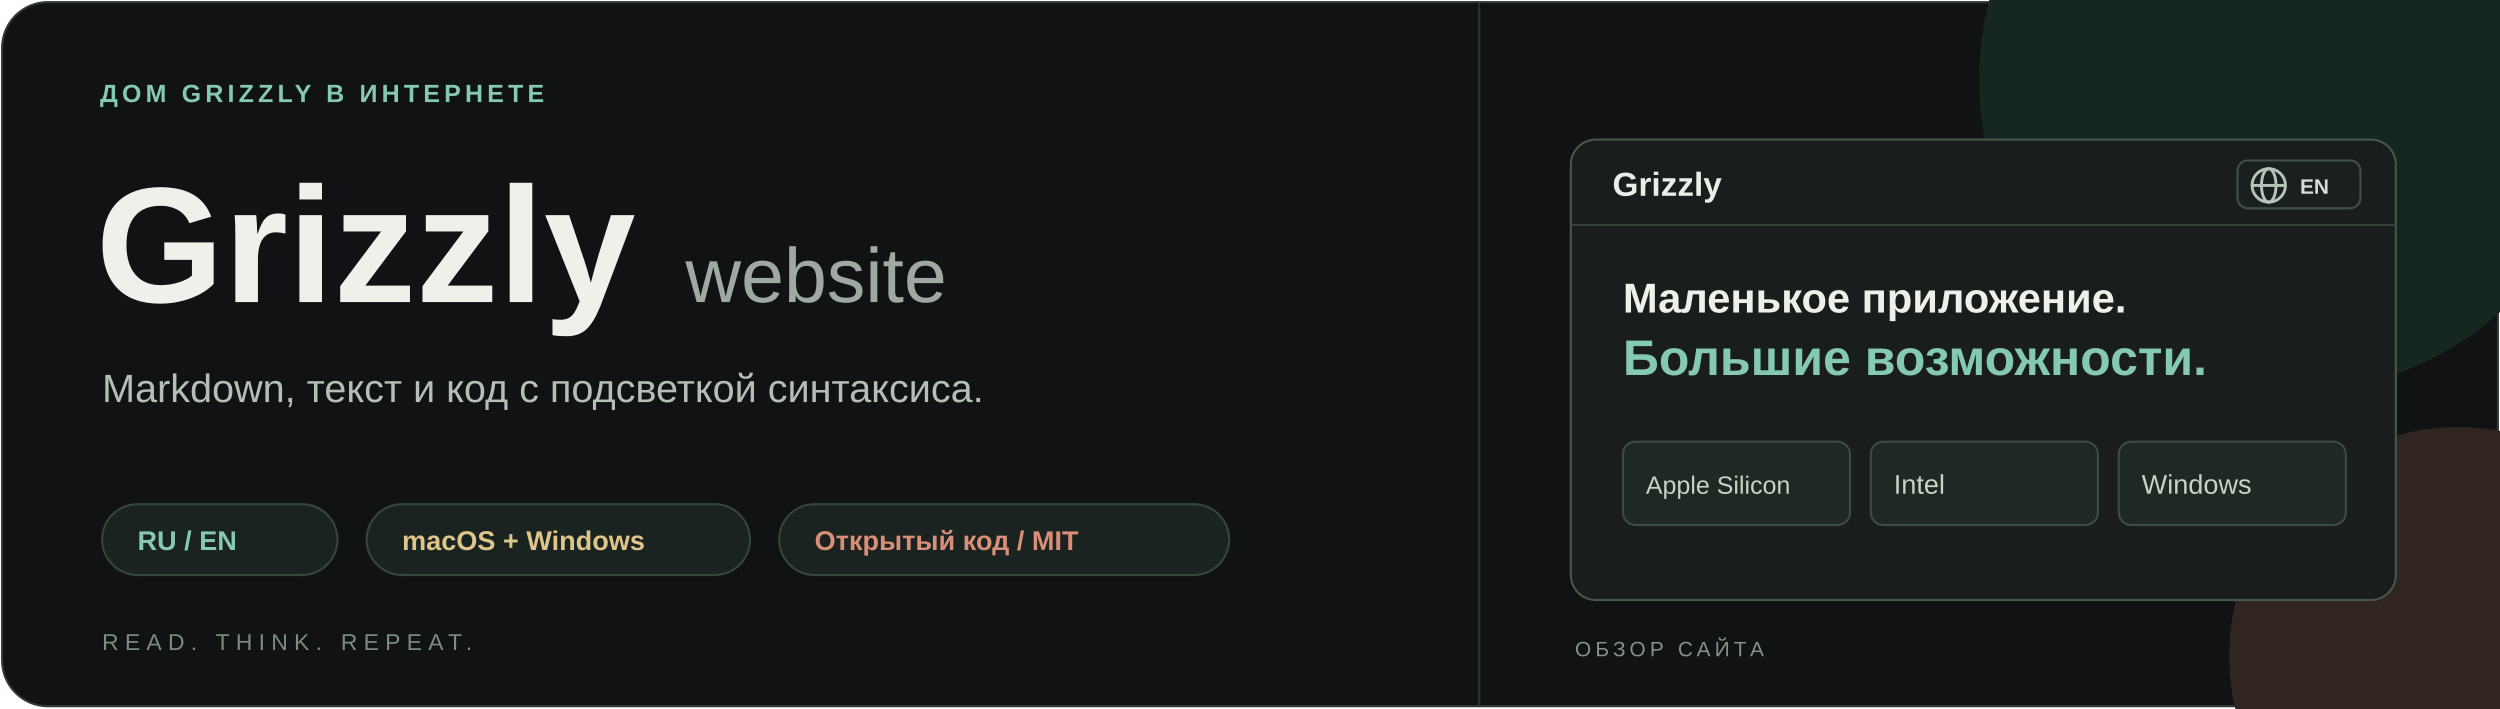
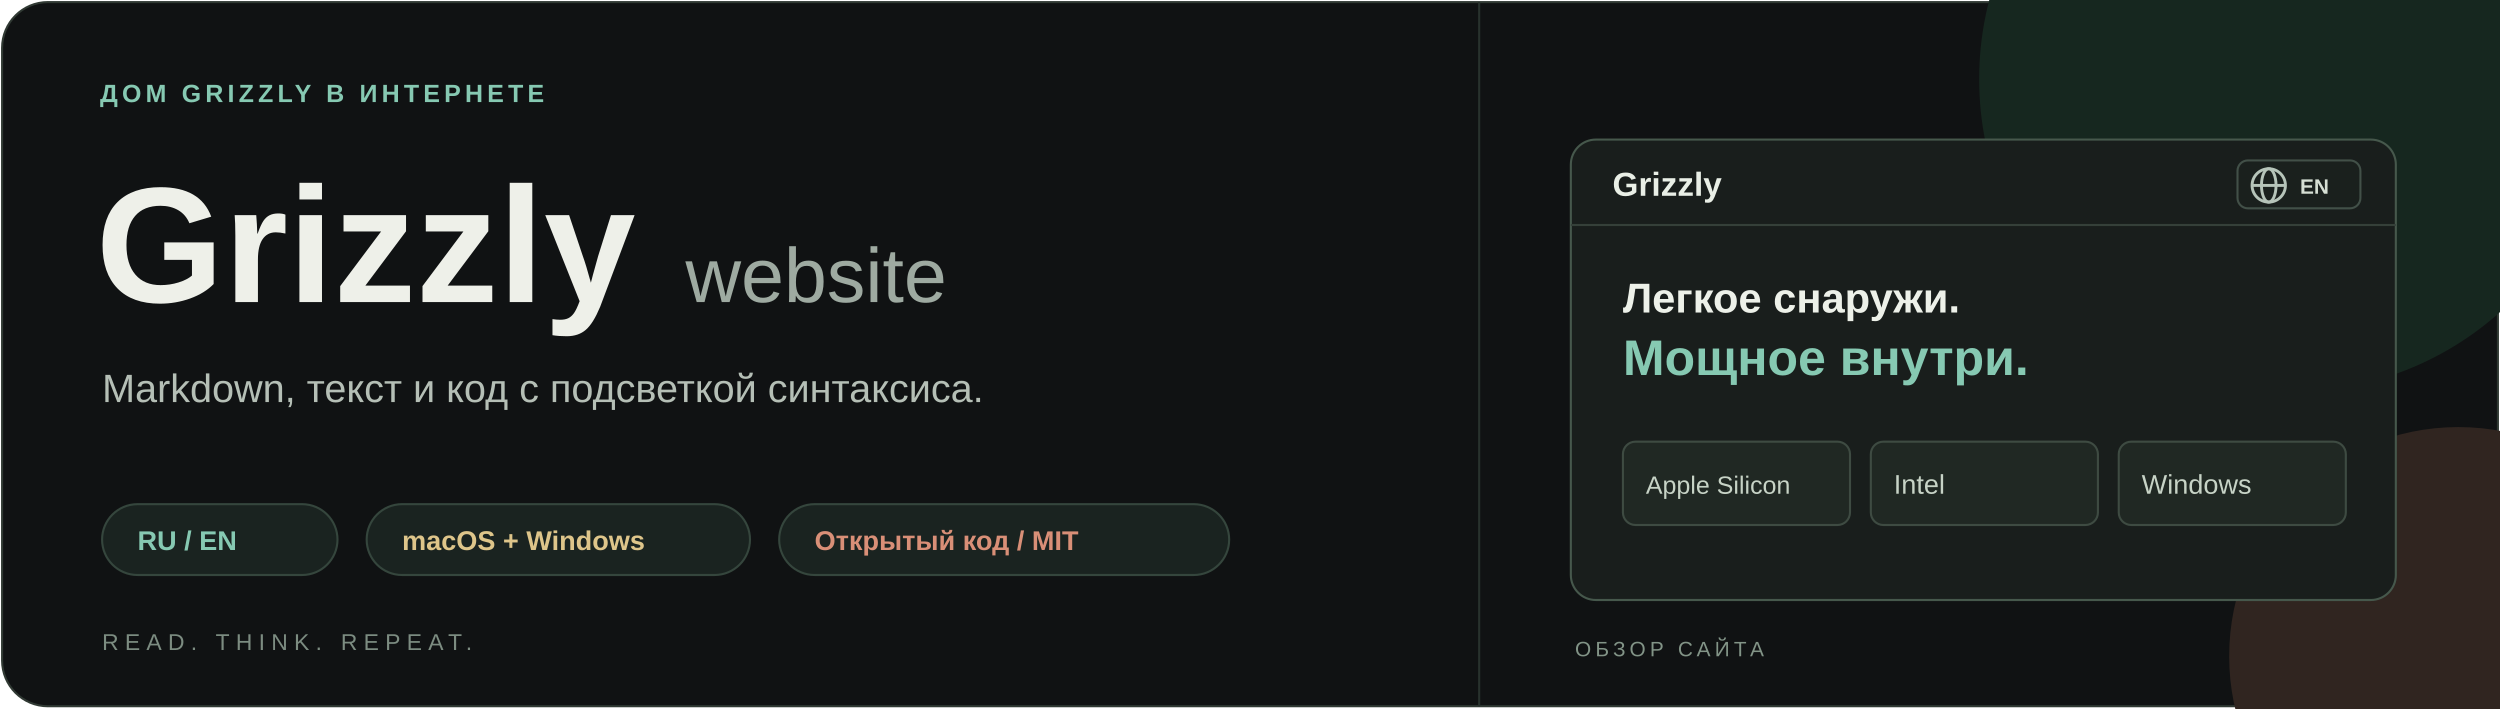
<svg xmlns="http://www.w3.org/2000/svg" width="1200" height="340" viewBox="0 0 1200 340" role="img" aria-labelledby="title desc">
  <rect x="1" y="1" width="1198" height="338" rx="22" fill="#101213" stroke="#303933" />
  <g font-family="Arial, Helvetica, sans-serif">
    <path d="M710 1v338" stroke="#28322d" />
    <circle cx="1100" cy="38" r="150" fill="#16271f" />
    <circle cx="1180" cy="315" r="110" fill="#302520" />
    <text x="48" y="49" font-size="12" fill="#86c9b2" font-weight="600" letter-spacing="2">ДОМ GRIZZLY В ИНТЕРНЕТЕ</text>
    <text x="46" y="145" font-size="79" fill="#eef0e9" font-weight="700">Grizzly</text>
    <text x="329" y="145" font-size="37" fill="#9eaaa1" font-weight="400">website</text>
    <text x="49" y="193" font-size="19" fill="#b5bfb6" font-weight="400">Markdown, текст и код с подсветкой синтаксиса.</text>
    <rect x="49" y="242" width="113" height="34" rx="17" fill="#1a2320" stroke="#35463d" />
    <text x="66" y="264" font-size="13" fill="#86c9b2" font-weight="600">RU / EN</text>
    <rect x="176" y="242" width="184" height="34" rx="17" fill="#1a2320" stroke="#35463d" />
    <text x="193" y="264" font-size="13" fill="#dec58a" font-weight="600">macOS + Windows</text>
    <rect x="374" y="242" width="216" height="34" rx="17" fill="#1a2320" stroke="#35463d" />
    <text x="391" y="264" font-size="13" fill="#d98f77" font-weight="600">Открытый код / MIT</text>
    <text x="49" y="312" font-size="11" fill="#7c8c81" font-weight="400" letter-spacing="3">READ. THINK. REPEAT.</text>
    <rect x="754" y="67" width="396" height="221" rx="12" fill="#191e1c" stroke="#46584c" />
    <path d="M754 108h396" stroke="#354039" />
    <text x="774" y="94" font-size="16" fill="#e9efe6" font-weight="700">Grizzly</text>
    <rect x="1074" y="77" width="59" height="23" rx="5" fill="#1a201d" stroke="#425048" />
    <g transform="translate(1080 80)" fill="none" stroke="#b6c4b9" stroke-width="1.4">
      <circle cx="9" cy="9" r="8" />
      <ellipse cx="9" cy="9" rx="3.5" ry="8" />
      <path d="M1 9h16" />
    </g>
    <text x="1104" y="93" font-size="10" fill="#d6dfd4" font-weight="600">EN</text>
-     <text x="779" y="150" font-size="20" fill="#edf1e9" font-weight="600">Маленькое приложение.</text>
-     <text x="779" y="180" font-size="24" fill="#86c9b2" font-weight="600">Большие возможности.</text>
+     <text x="779" y="150" font-size="20" fill="#edf1e9" font-weight="600">Легкое снаружи.</text>
+     <text x="779" y="180" font-size="24" fill="#86c9b2" font-weight="600">Мощное внутри.</text>
    <rect x="779" y="212" width="109" height="40" rx="6" fill="#202823" stroke="#3e4b42" />
    <text x="790" y="237" font-size="12" fill="#c7d3c6" font-weight="500">Apple Silicon</text>
    <rect x="898" y="212" width="109" height="40" rx="6" fill="#202823" stroke="#3e4b42" />
    <text x="909" y="237" font-size="13" fill="#c7d3c6" font-weight="500">Intel</text>
    <rect x="1017" y="212" width="109" height="40" rx="6" fill="#202823" stroke="#3e4b42" />
    <text x="1028" y="237" font-size="13" fill="#c7d3c6" font-weight="500">Windows</text>
    <text x="756" y="315" font-size="10" fill="#829487" font-weight="400" letter-spacing="2">ОБЗОР САЙТА</text>
  </g>
</svg>
